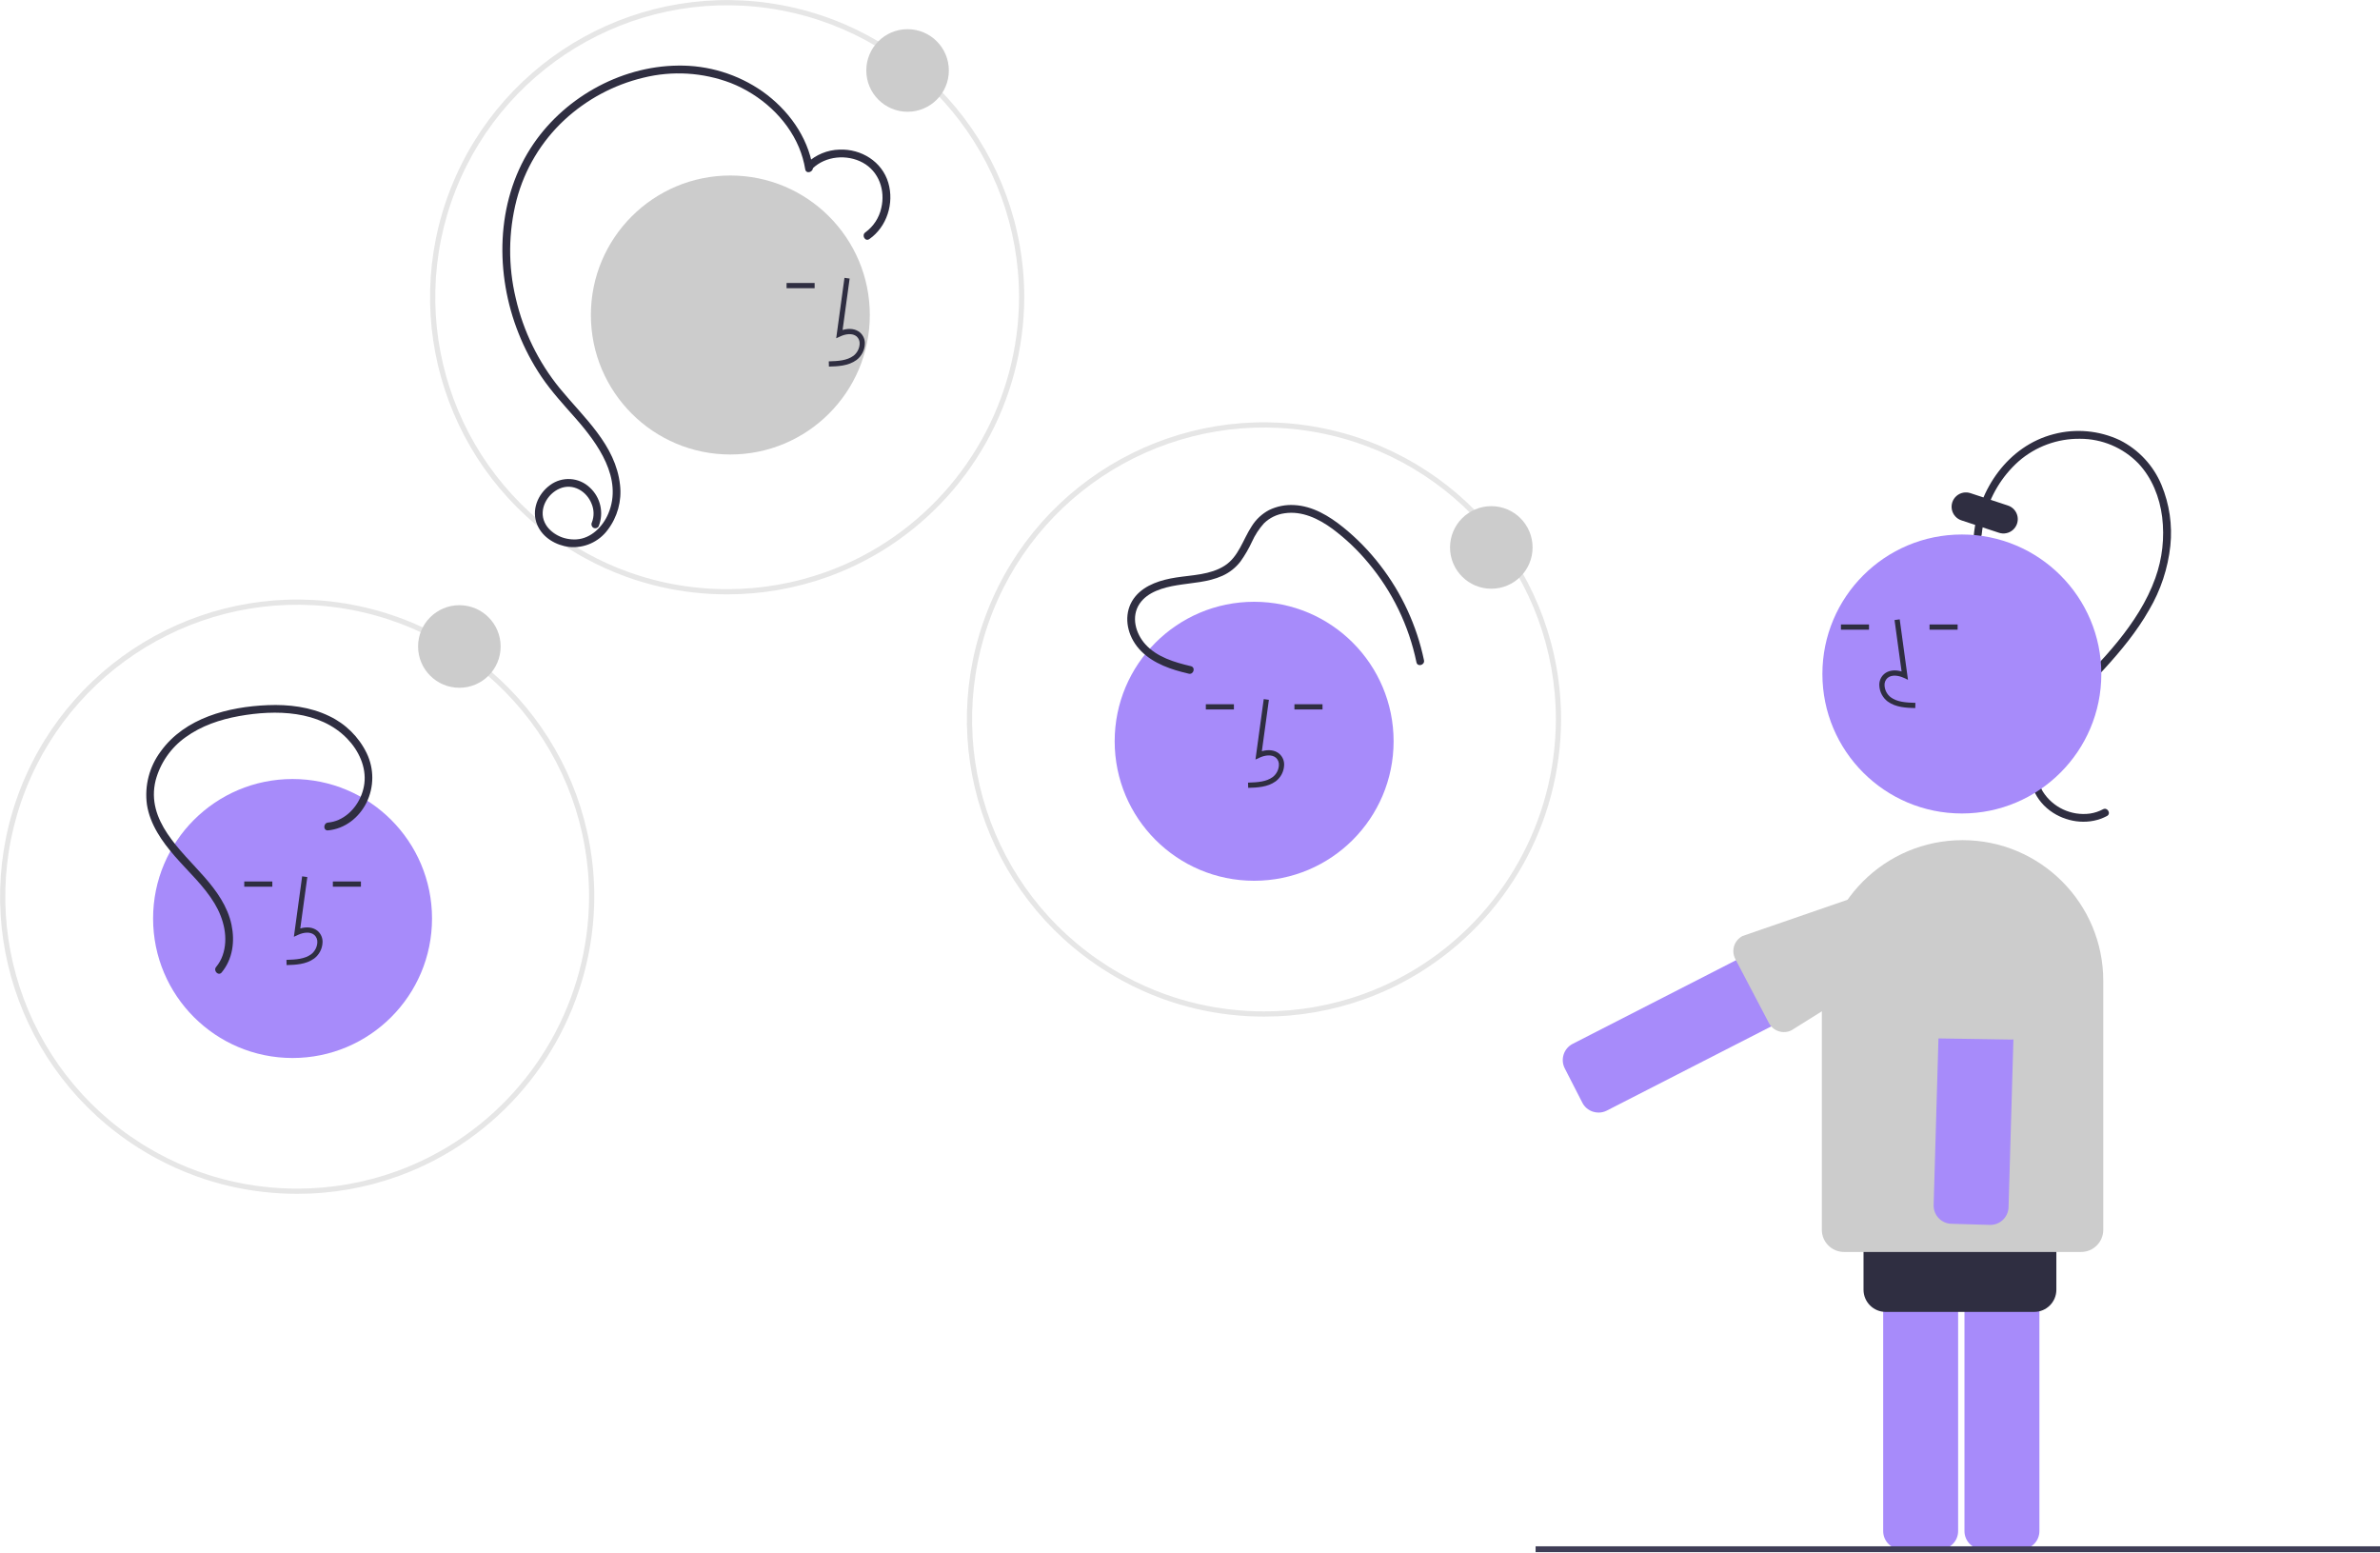
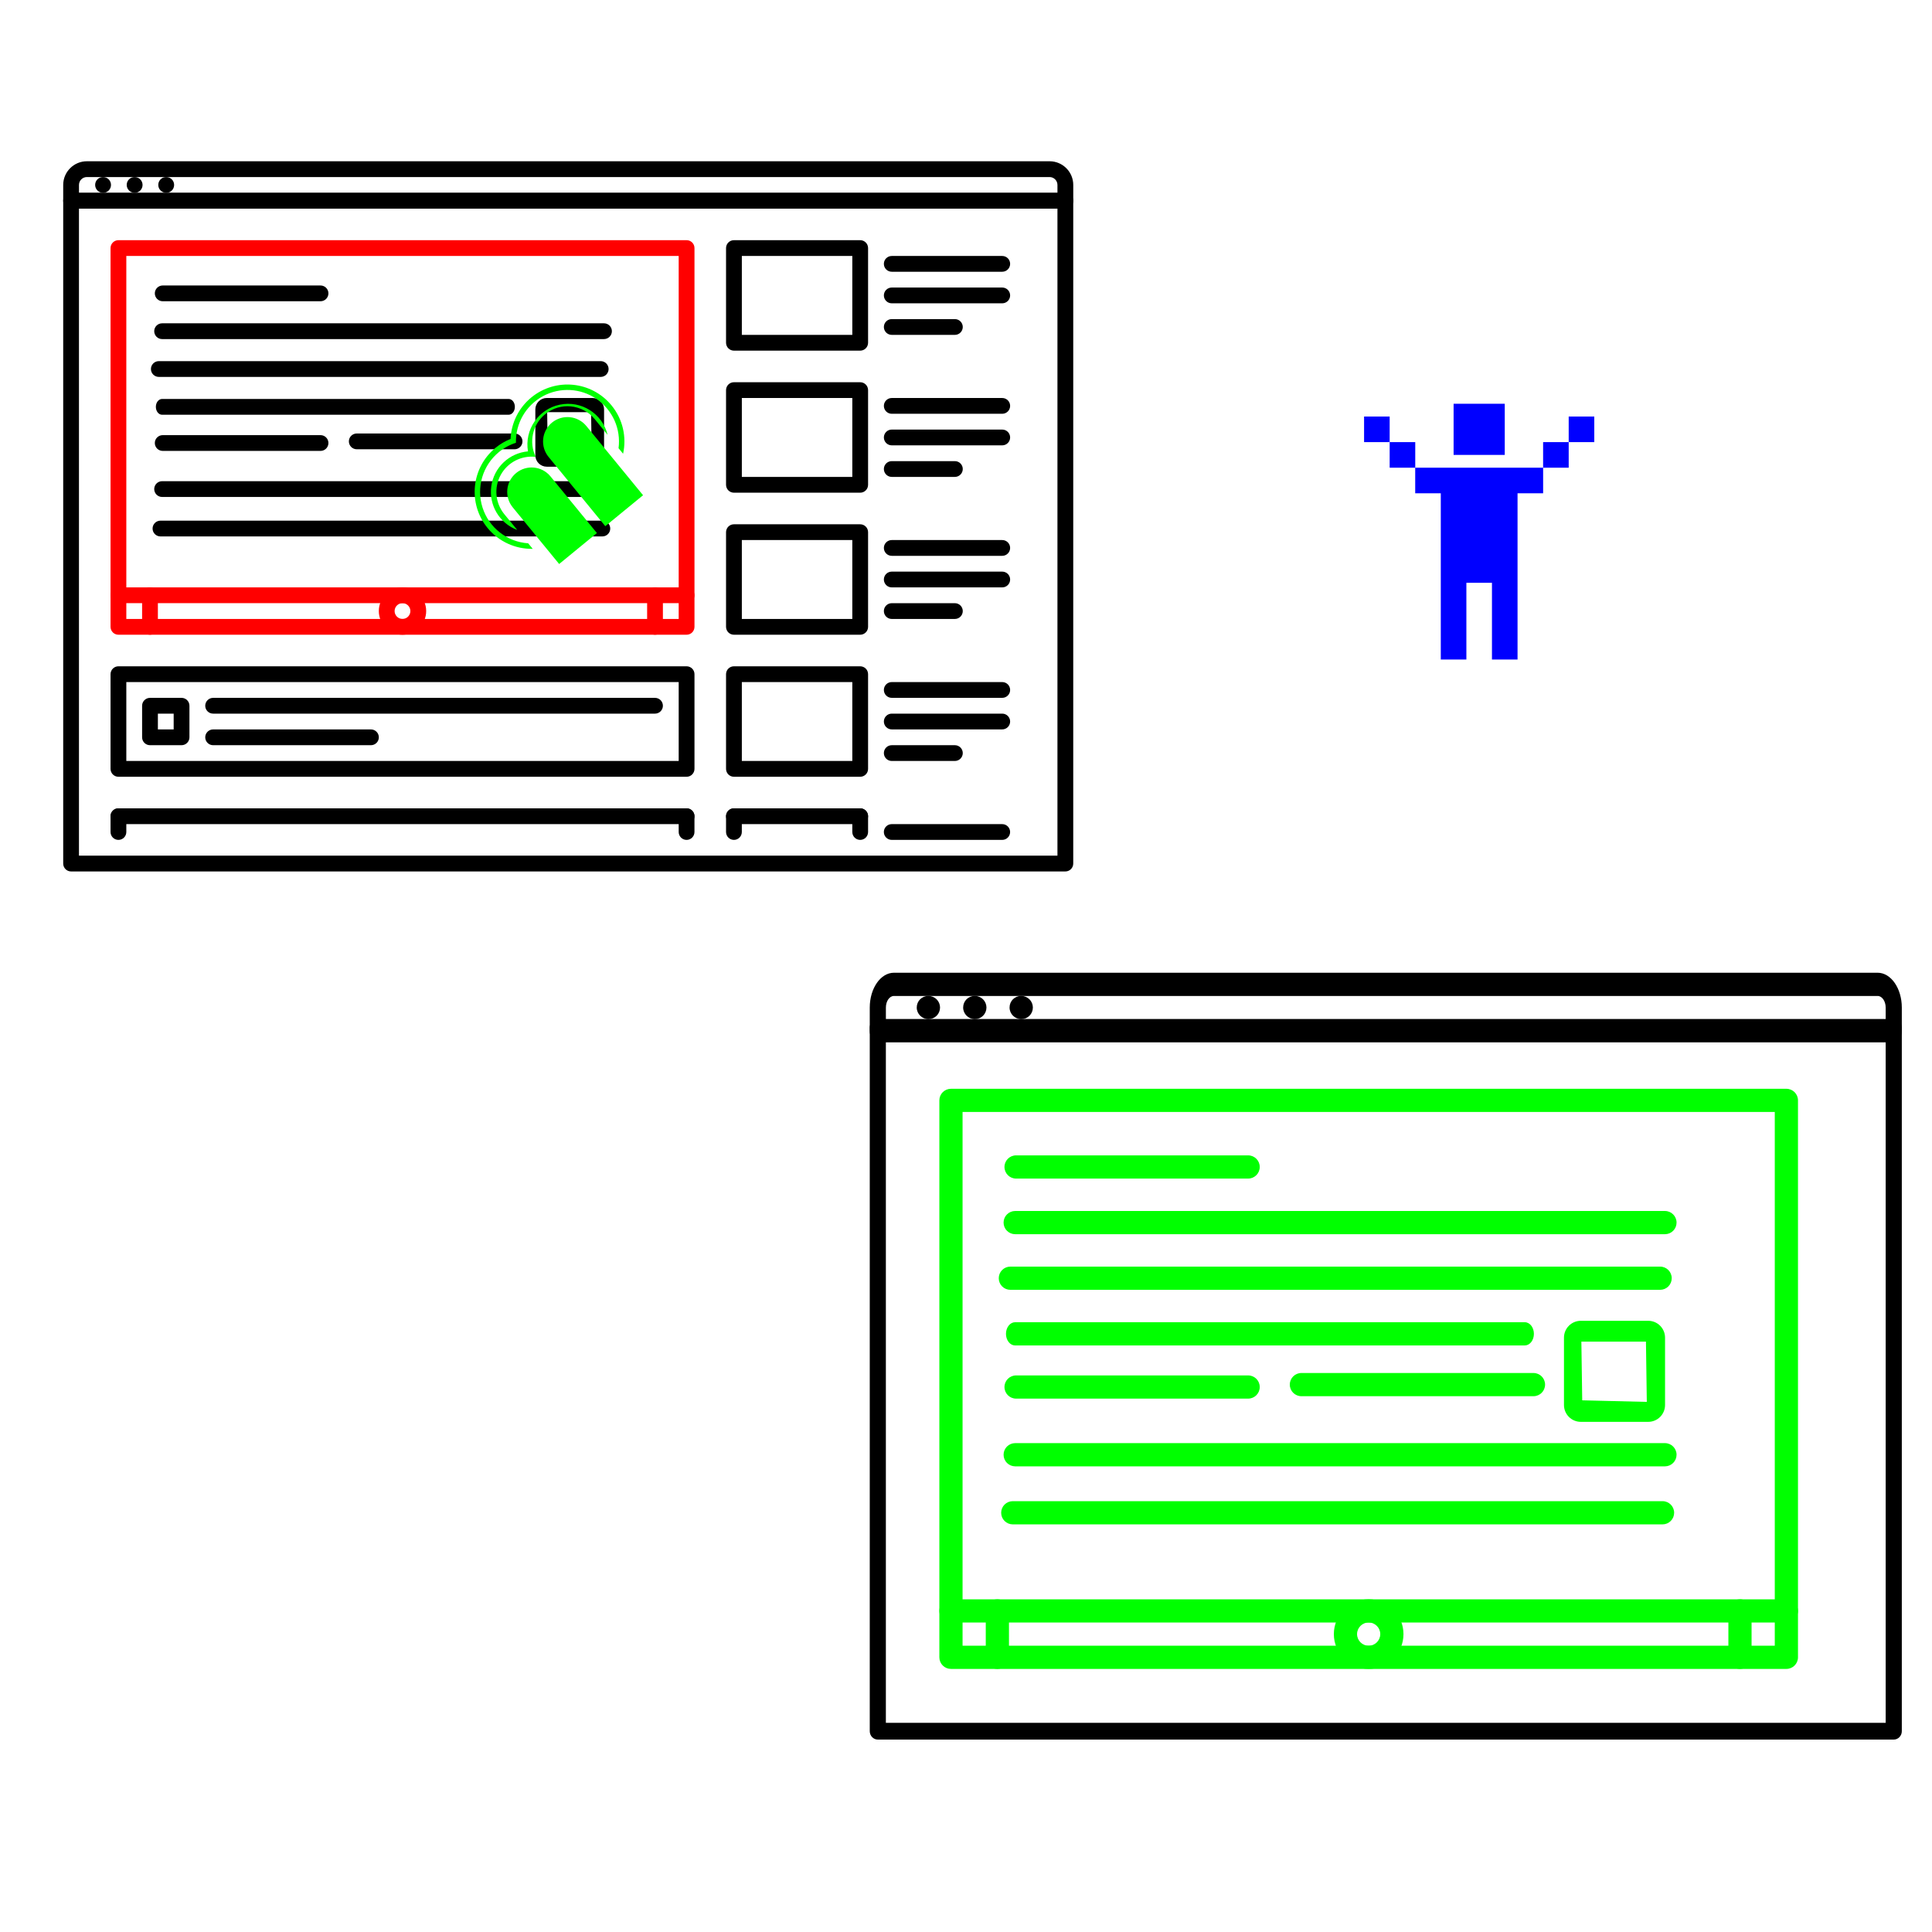
- <svg xmlns="http://www.w3.org/2000/svg" id="acb0935a-a5d3-4db2-8c3a-1d54a68cd318" data-name="Layer 1" width="913.307" height="595.513" viewBox="0 0 913.307 595.513">
-   <path d="M887.763,746.68H873.004a7.008,7.008,0,0,1-7-7V616.667a7.008,7.008,0,0,1,7-7h14.759a7.008,7.008,0,0,1,7,7V739.68A7.008,7.008,0,0,1,887.763,746.68Z" transform="translate(-143.3464 -152.2437)" fill="#A78BFA" />
-   <path d="M918.956,746.68H904.196a7.008,7.008,0,0,1-7-7V616.667a7.008,7.008,0,0,1,7-7h14.76a7.008,7.008,0,0,1,7,7V739.68A7.008,7.008,0,0,1,918.956,746.68Z" transform="translate(-143.3464 -152.2437)" fill="#A78BFA" />
-   <path d="M923.96,655.585h-57a8.51,8.51,0,0,1-8.5-8.5v-16a8.51,8.51,0,0,1,8.5-8.5h57a8.51,8.51,0,0,1,8.5,8.5v16A8.51,8.51,0,0,1,923.96,655.585Z" transform="translate(-143.3464 -152.2437)" fill="#2f2e41" />
-   <path d="M900.806,357.308c1.742-17.359,13.15-33.959,30.567-38.477a37.3,37.3,0,0,1,25.475,2.311,33.729,33.729,0,0,1,15.956,17.171,47.98,47.98,0,0,1,3.402,23.311,61.339,61.339,0,0,1-8.117,24.556c-4.724,8.329-10.867,15.774-17.315,22.815-6.57,7.173-14.002,13.773-19.53,21.827-4.903,7.142-8.845,16.843-4.014,25.063a18.511,18.511,0,0,0,18.183,8.494,15.414,15.414,0,0,0,4.947-1.642c1.703-.909,3.22,1.68,1.514,2.59-6.47,3.454-14.515,2.672-20.627-1.213-7.045-4.477-10.19-12.379-8.87-20.548,1.506-9.313,8-17.31,14.235-24.013,6.513-7.003,13.335-13.689,19.368-21.128,5.959-7.348,11.28-15.459,14.47-24.418a51.06,51.06,0,0,0,2.61-23.387c-.95-7.537-3.881-15.006-9.139-20.582a31.115,31.115,0,0,0-22.385-9.446,35.198,35.198,0,0,0-23.59,8.673,42.746,42.746,0,0,0-13.028,21.719,44.018,44.018,0,0,0-1.11,6.324c-.191,1.903-3.193,1.923-3,0Z" transform="translate(-143.3464 -152.2437)" fill="#2f2e41" />
-   <path d="M910.352,356.62,896.108,351.917a5.5,5.5,0,1,1,3.449-10.444l14.244,4.703a5.5,5.5,0,1,1-3.449,10.444Z" transform="translate(-143.3464 -152.2437)" fill="#2f2e41" />
-   <rect x="589.275" y="593.272" width="324.033" height="2.241" fill="#3f3d56" />
-   <path d="M628.322,542.285a114.633,114.633,0,0,1-25.717-2.926,113.133,113.133,0,0,1-12.801-3.774h-0l-.175-.06a113.828,113.828,0,0,1-15.638-7.043c-1.292-.694-2.598-1.439-3.877-2.211-.88-.521-1.748-1.055-2.616-1.6A114.007,114.007,0,1,1,742.4,428.285v-.001a114.571,114.571,0,0,1-54.75,97.405c-1.958,1.194-3.978,2.339-6.172,3.499-2.984,1.58-6.033,3.018-9.072,4.279l-.563.241c-1.051.435-2.103.85-3.164,1.243-.483.188-.991.38-1.499.563a113.947,113.947,0,0,1-38.746,6.77Zm-38.169-8.697.167.057A110.928,110.928,0,0,0,603.056,537.41a112.577,112.577,0,0,0,25.268,2.875c.036,0,.073.002.11,0a111.959,111.959,0,0,0,38.068-6.65c.492-.178.984-.364,1.467-.553.842-.312,1.668-.634,2.492-.968v-.001l.622-.264c3.165-1.292,6.348-2.781,9.46-4.429,2.159-1.142,4.143-2.267,6.067-3.439a112.562,112.562,0,0,0,53.791-95.695v-.001A112.007,112.007,0,1,0,568.564,522.979c.851.534,1.703,1.059,2.575,1.575,1.259.759,2.536,1.487,3.804,2.169A111.849,111.849,0,0,0,590.153,533.588Z" transform="translate(-143.3464 -152.2437)" fill="#e6e6e6" />
-   <path d="M422.322,380.285a114.633,114.633,0,0,1-25.717-2.926,113.133,113.133,0,0,1-12.801-3.774h-0l-.175-.06a113.828,113.828,0,0,1-15.638-7.043c-1.292-.694-2.598-1.439-3.877-2.211-.88-.521-1.748-1.055-2.616-1.6A114.007,114.007,0,1,1,536.4,266.285v-.001a114.571,114.571,0,0,1-54.75,97.405c-1.958,1.194-3.978,2.339-6.172,3.499-2.984,1.58-6.033,3.018-9.072,4.279l-.563.241c-1.051.435-2.103.85-3.164,1.243-.483.188-.991.38-1.499.563a113.947,113.947,0,0,1-38.746,6.77C422.397,380.284,422.361,380.285,422.322,380.285Zm-38.169-8.697.167.057A110.928,110.928,0,0,0,397.056,375.41a112.577,112.577,0,0,0,25.268,2.875c.037,0,.073.001.11,0a111.959,111.959,0,0,0,38.068-6.65c.492-.178.984-.364,1.467-.553.842-.312,1.668-.634,2.492-.968v-.001l.622-.264c3.165-1.292,6.348-2.781,9.46-4.429,2.159-1.142,4.143-2.267,6.067-3.439a112.562,112.562,0,0,0,53.791-95.695v-.001A112.007,112.007,0,1,0,362.564,360.979c.851.534,1.703,1.059,2.575,1.575,1.259.759,2.536,1.487,3.804,2.169A111.849,111.849,0,0,0,384.153,371.588Z" transform="translate(-143.3464 -152.2437)" fill="#e6e6e6" />
-   <path d="M257.322,610.285a114.633,114.633,0,0,1-25.717-2.926,113.133,113.133,0,0,1-12.801-3.774h-0l-.175-.06a113.828,113.828,0,0,1-15.638-7.043c-1.292-.694-2.598-1.439-3.877-2.211-.88-.521-1.748-1.055-2.616-1.6A114.007,114.007,0,1,1,371.4,496.285v-.001a114.571,114.571,0,0,1-54.75,97.405c-1.958,1.194-3.978,2.339-6.172,3.499-2.984,1.58-6.033,3.018-9.072,4.279l-.563.241c-1.051.435-2.103.85-3.164,1.243-.483.188-.991.38-1.499.563a113.947,113.947,0,0,1-38.746,6.77C257.397,610.286,257.36,610.285,257.322,610.285Zm-38.169-8.697.167.057A110.928,110.928,0,0,0,232.056,605.41a112.577,112.577,0,0,0,25.268,2.875c.036.002.071.001.11,0a111.959,111.959,0,0,0,38.068-6.65c.492-.178.984-.364,1.467-.553.842-.312,1.668-.634,2.492-.968v-.001l.622-.264c3.165-1.292,6.348-2.781,9.46-4.429,2.159-1.142,4.143-2.267,6.067-3.439a112.562,112.562,0,0,0,53.791-95.695v-.001A112.007,112.007,0,1,0,197.564,590.979c.851.534,1.703,1.059,2.575,1.575,1.259.759,2.536,1.487,3.804,2.169A111.849,111.849,0,0,0,219.153,601.588Z" transform="translate(-143.3464 -152.2437)" fill="#e6e6e6" />
-   <circle cx="176.275" cy="248.038" r="15.839" fill="#ccc" />
-   <circle cx="348.275" cy="27.038" r="15.839" fill="#ccc" />
-   <circle cx="572.275" cy="210.038" r="15.839" fill="#ccc" />
-   <circle cx="752.85" cy="258.591" r="53.519" fill="#A78BFA" />
-   <path d="M756.779,579.106a7.027,7.027,0,0,1-2.157-.342,6.953,6.953,0,0,1-4.081-3.473l-6.725-13.139a6.999,6.999,0,0,1,3.043-9.42l109.503-56.048a7.001,7.001,0,0,1,9.421,3.043l6.725,13.139a7,7,0,0,1-3.042,9.42L759.963,578.335A6.94,6.94,0,0,1,756.779,579.106Z" transform="translate(-143.3464 -152.2437)" fill="#A78BFA" />
-   <path d="M941.96,632.585h-91a8.51,8.51,0,0,1-8.5-8.5v-95.5a54,54,0,0,1,108,0v95.5A8.51,8.51,0,0,1,941.96,632.585Z" transform="translate(-143.3464 -152.2437)" fill="#ccc" />
-   <path d="M907.123,622.206c-.069,0-.139-.001-.208-.003l-14.754-.427a7.001,7.001,0,0,1-6.794-7.2l3.561-122.963a6.96,6.96,0,0,1,2.193-4.888c.136-.129.277-.251.42-.366a6.986,6.986,0,0,1,4.588-1.54l14.752.427a7.011,7.011,0,0,1,6.795,7.201L914.115,615.41a7.008,7.008,0,0,1-6.992,6.796Z" transform="translate(-143.3464 -152.2437)" fill="#A78BFA" />
-   <path d="M892.854,482.131a6.448,6.448,0,0,1,4.261-1.43l14.753.427a6.508,6.508,0,0,1,6.31,6.686l3.439,56.963a6.506,6.506,0,0,1-6.686,6.308l-0.0 0-27.753-.428a6.499,6.499,0,0,1-6.309-6.685l6.093-55.887c.05-1.735,4.242-4.422,5.504-5.615C892.59,482.351,892.721,482.238,892.854,482.131Z" transform="translate(-143.3464 -152.2437)" fill="#ccc" />
-   <path d="M872.104,492.297a6.448,6.448,0,0,1,3.294,3.057l6.682,13.159a6.509,6.509,0,0,1-2.853,8.739l-48.378,30.269a6.506,6.506,0,0,1-8.738-2.853l-0-0-12.901-24.577a6.499,6.499,0,0,1,2.853-8.738l54.596-18.853a6.461,6.461,0,0,1,4.96-.383C871.784,492.171,871.946,492.232,872.104,492.297Z" transform="translate(-143.3464 -152.2437)" fill="#ccc" />
-   <path d="M878.316,423.912c-3.306-.093-7.421-.208-10.59-2.523a8.13,8.13,0,0,1-3.2-6.071,5.47,5.47,0,0,1,1.86-4.494c1.656-1.399,4.073-1.727,6.679-.961l-2.7-19.727,1.981-.271,3.174,23.19-1.655-.759c-1.918-.881-4.552-1.328-6.188.055a3.514,3.514,0,0,0-1.152,2.896,6.144,6.144,0,0,0,2.381,4.527c2.466,1.802,5.746,2.035,9.466,2.139Z" transform="translate(-143.3464 -152.2437)" fill="#2f2e41" />
-   <rect x="706.448" y="239.594" width="10.772" height="2" fill="#2f2e41" />
-   <rect x="740.448" y="239.594" width="10.772" height="2" fill="#2f2e41" />
-   <circle cx="481.266" cy="284.404" r="53.519" fill="#A78BFA" />
-   <path d="M600.332,407.832c-6.247-1.473-12.991-3.456-17.446-8.374-3.793-4.187-5.572-10.648-2.211-15.612,3.069-4.532,9.123-6.195,14.218-7.045,5.922-.988,12.008-1.132,17.566-3.653a18.174,18.174,0,0,0,6.932-5.5,47.273,47.273,0,0,0,4.386-7.548,27.527,27.527,0,0,1,4.602-7.069,13.932,13.932,0,0,1,7.894-3.854c6.705-1.019,13.07,2.079,18.345,5.927a79.663,79.663,0,0,1,13.805,13.1,86.633,86.633,0,0,1,18.476,38.152c.39,1.89,3.282,1.09,2.893-.798a89.462,89.462,0,0,0-16.869-36.524,86.528,86.528,0,0,0-14.107-14.457c-5.436-4.379-11.713-8.196-18.863-8.557a19.438,19.438,0,0,0-9.589,1.904,17.446,17.446,0,0,0-6.682,6.223c-3.369,5.109-4.994,11.712-10.429,15.168-5.505,3.501-12.398,3.535-18.643,4.509-5.555.866-11.739,2.696-15.499,7.157-4.159,4.934-4.003,11.658-.896,17.1,3.452,6.047,9.866,9.346,16.306,11.314,1.654.505,3.33.931,5.013,1.328,1.878.443,2.679-2.449.798-2.893Z" transform="translate(-143.3464 -152.2437)" fill="#2f2e41" />
-   <path d="M622.327,454.517l-.056-2c3.721-.104,7.001-.337,9.466-2.138a6.148,6.148,0,0,0,2.381-4.528,3.514,3.514,0,0,0-1.153-2.895c-1.636-1.382-4.269-.935-6.188-.055l-1.655.759,3.173-23.19,1.981.271-2.699,19.727c2.607-.767,5.023-.437,6.678.961a5.471,5.471,0,0,1,1.86,4.492,8.133,8.133,0,0,1-3.2,6.073C629.75,454.309,625.634,454.425,622.327,454.517Z" transform="translate(-143.3464 -152.2437)" fill="#2f2e41" />
-   <rect x="496.731" y="270.199" width="10.771" height="2" fill="#2f2e41" />
-   <rect x="462.731" y="270.199" width="10.771" height="2" fill="#2f2e41" />
-   <circle cx="112.266" cy="352.404" r="53.519" fill="#A78BFA" />
-   <path d="M253.327,522.517l-.056-2c3.721-.104,7.001-.337,9.466-2.138a6.148,6.148,0,0,0,2.381-4.528,3.514,3.514,0,0,0-1.153-2.895c-1.636-1.382-4.269-.935-6.188-.055l-1.655.759,3.173-23.19,1.981.271-2.699,19.727c2.607-.767,5.023-.437,6.678.961a5.471,5.471,0,0,1,1.86,4.492,8.133,8.133,0,0,1-3.2,6.073C260.75,522.309,256.634,522.425,253.327,522.517Z" transform="translate(-143.3464 -152.2437)" fill="#2f2e41" />
-   <rect x="127.731" y="338.199" width="10.771" height="2" fill="#2f2e41" />
-   <rect x="93.731" y="338.199" width="10.771" height="2" fill="#2f2e41" />
-   <circle cx="280.265" cy="120.857" r="53.519" fill="#ccc" />
-   <path d="M461.437,292.892l-.056-2c3.721-.104,7.001-.337,9.466-2.138a6.148,6.148,0,0,0,2.381-4.528,3.514,3.514,0,0,0-1.153-2.895c-1.636-1.383-4.269-.936-6.188-.055l-1.655.759,3.173-23.19,1.981.271-2.699,19.727c2.608-.767,5.023-.438,6.678.961a5.471,5.471,0,0,1,1.86,4.492,8.133,8.133,0,0,1-3.2,6.073C468.86,292.684,464.744,292.8,461.437,292.892Z" transform="translate(-143.3464 -152.2437)" fill="#2f2e41" />
-   <rect x="301.841" y="108.575" width="10.771" height="2" fill="#2f2e41" />
-   <path d="M455.247,216.427c-1.999-11.916-9.547-22.159-19.259-29.074a55.109,55.109,0,0,0-32.519-9.942c-22.493.247-44.487,12.846-56.546,31.75-13.36,20.943-13.624,48.293-4.592,70.937a87.822,87.822,0,0,0,8.732,16.611c3.877,5.745,8.574,10.813,13.142,16.001,8.513,9.669,18.274,23.117,12.569,36.609-2.107,4.983-6.552,9.514-12.209,9.871-4.775.301-10.07-1.983-12.187-6.472-2.372-5.029.912-10.98,5.764-13.039,5.089-2.159,10.379,1.026,12.258,5.924a9.517,9.517,0,0,1,.089,7.061,1.553,1.553,0,0,0,.538,2.052,1.509,1.509,0,0,0,2.052-.538,13.418,13.418,0,0,0-3.362-14.848,11.877,11.877,0,0,0-15.313-.947c-4.756,3.474-7.271,9.692-4.861,15.303,2.087,4.858,7.136,7.792,12.235,8.411a16.372,16.372,0,0,0,14.748-6.53,23.93,23.93,0,0,0,4.754-17.271c-1.669-15.354-13.936-25.851-23.144-37.087A84.878,84.878,0,0,1,341.266,266.682a78.317,78.317,0,0,1,.323-37.781,64.185,64.185,0,0,1,18.336-30.626A67.884,67.884,0,0,1,390.17,182.07,56.241,56.241,0,0,1,423.86,184.12c11.273,4.472,21.278,13.321,26.045,24.589a37.979,37.979,0,0,1,2.448,8.516c.319,1.9,3.21,1.094,2.893-.798Z" transform="translate(-143.3464 -152.2437)" fill="#2f2e41" />
-   <path d="M455.181,216.879c5.009-4.826,13.174-5.521,19.209-2.253,6.242,3.381,8.747,10.663,7.146,17.401a15.729,15.729,0,0,1-6.111,9.362c-1.573,1.095-.076,3.697,1.514,2.59,6.753-4.701,9.596-13.759,7.291-21.596-2.406-8.182-10.398-13.067-18.744-12.741a18.875,18.875,0,0,0-12.426,5.115c-1.393,1.342.73,3.462,2.121,2.121Z" transform="translate(-143.3464 -152.2437)" fill="#2f2e41" />
-   <path d="M269.241,470.835c6.455-.6,11.86-4.875,14.726-10.595a21.69,21.69,0,0,0,.08-19.058,30.509,30.509,0,0,0-14.389-14.207c-7.295-3.534-15.534-4.512-23.558-4.188-15.121.611-31.781,4.856-41.077,17.75A27.836,27.836,0,0,0,199.731,460.951c1.176,7.593,5.798,14.169,10.732,19.837,5.171,5.941,11.139,11.291,15.226,18.096,3.537,5.889,5.439,13.304,3.073,19.986a14.383,14.383,0,0,1-2.474,4.352c-1.223,1.476.888,3.61,2.121,2.121,4.256-5.136,5.116-11.915,3.776-18.305-1.475-7.035-5.732-12.983-10.386-18.296-9.056-10.339-22.543-21.628-18.737-37.073A29.763,29.763,0,0,1,214.563,435.095c6.053-4.389,13.24-6.803,20.543-8.115,13.975-2.509,30.899-2.247,41.458,8.642,4.388,4.526,7.407,10.849,6.598,17.267-.729,5.787-4.424,11.463-9.826,13.877a13.066,13.066,0,0,1-4.095,1.069c-1.906.177-1.925,3.179,0,3Z" transform="translate(-143.3464 -152.2437)" fill="#2f2e41" />
+ <svg xmlns="http://www.w3.org/2000/svg" width="1024" height="1024" class="icon" version="1.1">
+   <g class="layer">
+     <path d="m54.65,102.2c-2.31,0 -4.22,-1.87 -4.22,-4.18c0,-2.31 1.83,-4.18 4.14,-4.18l0.08,0a4.18,4.18 0 0 1 4.18,4.18a4.18,4.18 0 0 1 -4.18,4.18zm16.73,0c-2.31,0 -4.22,-1.87 -4.22,-4.18c0,-2.31 1.83,-4.18 4.14,-4.18l0.08,0a4.18,4.18 0 0 1 4.18,4.18a4.18,4.18 0 0 1 -4.18,4.18zm16.73,0c-2.31,0 -4.22,-1.87 -4.22,-4.18c0,-2.31 1.83,-4.18 4.14,-4.18l0.08,0a4.18,4.18 0 0 1 4.18,4.18a4.18,4.18 0 0 1 -4.18,4.18z" id="svg_1" />
+     <path d="m564.66,110.57l-526.98,0a4.18,4.18 0 0 1 -4.18,-4.18l0,-8.37c0,-6.92 5.63,-12.55 12.55,-12.55l510.25,0c6.92,0 12.55,5.63 12.55,12.55l0,8.37a4.18,4.18 0 0 1 -4.18,4.18l-0.01,0zm-522.81,-8.37l518.62,0l0,-4.18a4.19,4.19 0 0 0 -4.18,-4.18l-510.25,0a4.18,4.18 0 0 0 -4.18,4.18l0,4.18l-0.01,0z" id="svg_2" />
+     <path d="m564.66,461.89l-526.98,0a4.18,4.18 0 0 1 -4.18,-4.18l0,-351.32a4.18,4.18 0 0 1 4.18,-4.18l526.98,0a4.18,4.18 0 0 1 4.18,4.18l0,351.32a4.18,4.18 0 0 1 -4.18,4.18zm-522.81,-8.37l518.62,0l0,-342.95l-518.62,0l0,342.95z" id="svg_3" />
+     <path d="m363.9,336.42l-301.13,0a4.18,4.18 0 0 1 -4.18,-4.18l0,-200.76a4.18,4.18 0 0 1 4.18,-4.18l301.14,0a4.18,4.18 0 0 1 4.18,4.18l0,200.76a4.18,4.18 0 0 1 -4.18,4.18l-0.01,0zm-296.95,-8.36l292.77,0l0,-192.39l-292.77,0l0,192.39z" fill="#ff0000" id="svg_4" transform="matrix(1 0 0 1 0 0)" />
+     <path d="m363.9,319.69l-301.13,0a4.18,4.18 0 0 1 -4.18,-4.18a4.18,4.18 0 0 1 4.18,-4.18l301.14,0a4.18,4.18 0 0 1 4.18,4.18a4.18,4.18 0 0 1 -4.18,4.18l-0.01,0z" fill="#ff0000" id="svg_5" />
+     <path d="m79.5,336.42a4.18,4.18 0 0 1 -4.18,-4.18l0,-16.72a4.18,4.18 0 0 1 4.18,-4.18a4.18,4.18 0 0 1 4.18,4.18l0,16.72a4.18,4.18 0 0 1 -4.18,4.18zm267.67,0a4.18,4.18 0 0 1 -4.18,-4.18l0,-16.72a4.18,4.18 0 0 1 4.18,-4.18c2.31,0 4.18,1.87 4.18,4.18l0,16.72a4.18,4.18 0 0 1 -4.18,4.18zm-133.84,0c-6.92,0 -12.55,-5.63 -12.55,-12.55s5.63,-12.55 12.55,-12.55s12.55,5.63 12.55,12.55s-5.63,12.55 -12.55,12.55zm0,-16.73c-2.31,0 -4.18,1.88 -4.18,4.18s1.88,4.18 4.18,4.18s4.18,-1.88 4.18,-4.18s-1.88,-4.18 -4.18,-4.18z" fill="#ff0000" id="svg_6" transform="matrix(1 0 0 1 0 0)" />
+     <path d="m455.92,185.85l-66.92,0a4.18,4.18 0 0 1 -4.18,-4.18l0,-50.19a4.18,4.18 0 0 1 4.18,-4.18l66.92,0a4.18,4.18 0 0 1 4.18,4.18l0,50.19a4.18,4.18 0 0 1 -4.18,4.18zm-62.73,-8.36l58.55,0l0,-41.83l-58.55,0l0,41.83zm138.02,-33.46l-58.56,0c-2.31,0 -4.18,-1.87 -4.18,-4.18s1.87,-4.18 4.18,-4.18l58.56,0c2.31,0 4.18,1.87 4.18,4.18s-1.87,4.18 -4.18,4.18zm0,16.73l-58.56,0c-2.31,0 -4.18,-1.87 -4.18,-4.18s1.87,-4.18 4.18,-4.18l58.56,0c2.31,0 4.18,1.87 4.18,4.18s-1.87,4.18 -4.18,4.18zm-25.1,16.73l-33.46,0c-2.31,0 -4.18,-1.87 -4.18,-4.18s1.87,-4.18 4.18,-4.18l33.46,0c2.31,0 4.18,1.87 4.18,4.18s-1.87,4.18 -4.18,4.18z" id="svg_7" />
+     <path d="m455.92,261.14l-66.92,0a4.18,4.18 0 0 1 -4.18,-4.18l0,-50.19a4.18,4.18 0 0 1 4.18,-4.18l66.92,0a4.18,4.18 0 0 1 4.18,4.18l0,50.19a4.18,4.18 0 0 1 -4.18,4.18zm-62.73,-8.37l58.55,0l0,-41.82l-58.55,0l0,41.82zm138.02,-33.46l-58.56,0a4.18,4.18 0 0 1 -4.18,-4.18a4.18,4.18 0 0 1 4.18,-4.18l58.56,0a4.18,4.18 0 0 1 4.18,4.18a4.18,4.18 0 0 1 -4.18,4.18zm0,16.73l-58.56,0a4.18,4.18 0 0 1 -4.18,-4.18a4.18,4.18 0 0 1 4.18,-4.18l58.56,0a4.18,4.18 0 0 1 4.18,4.18a4.18,4.18 0 0 1 -4.18,4.18zm-25.1,16.73l-33.46,0a4.18,4.18 0 0 1 -4.18,-4.18a4.18,4.18 0 0 1 4.18,-4.18l33.46,0c2.31,0 4.18,1.87 4.18,4.18a4.18,4.18 0 0 1 -4.18,4.18z" id="svg_8" />
+     <path d="m455.92,336.42l-66.92,0a4.18,4.18 0 0 1 -4.18,-4.18l0,-50.18a4.18,4.18 0 0 1 4.18,-4.18l66.92,0a4.18,4.18 0 0 1 4.18,4.18l0,50.18a4.18,4.18 0 0 1 -4.18,4.18zm-62.73,-8.36l58.55,0l0,-41.83l-58.55,0l0,41.83zm138.02,-33.46l-58.56,0c-2.31,0 -4.18,-1.87 -4.18,-4.18s1.87,-4.18 4.18,-4.18l58.56,0c2.31,0 4.18,1.87 4.18,4.18s-1.87,4.18 -4.18,4.18zm0,16.73l-58.56,0c-2.31,0 -4.18,-1.87 -4.18,-4.18s1.87,-4.18 4.18,-4.18l58.56,0c2.31,0 4.18,1.87 4.18,4.18s-1.87,4.18 -4.18,4.18zm-25.1,16.73l-33.46,0c-2.31,0 -4.18,-1.87 -4.18,-4.18s1.87,-4.18 4.18,-4.18l33.46,0c2.31,0 4.18,1.87 4.18,4.18s-1.87,4.18 -4.18,4.18z" id="svg_9" />
+     <path d="m455.92,411.7l-66.92,0a4.18,4.18 0 0 1 -4.18,-4.18l0,-50.19a4.18,4.18 0 0 1 4.18,-4.18l66.92,0a4.18,4.18 0 0 1 4.18,4.18l0,50.19a4.18,4.18 0 0 1 -4.18,4.18zm-62.73,-8.37l58.55,0l0,-41.82l-58.55,0l0,41.82zm138.02,-33.46l-58.56,0a4.18,4.18 0 0 1 -4.18,-4.18a4.18,4.18 0 0 1 4.18,-4.18l58.56,0a4.18,4.18 0 0 1 4.18,4.18a4.18,4.18 0 0 1 -4.18,4.18zm0,16.73l-58.56,0a4.18,4.18 0 0 1 -4.18,-4.18a4.18,4.18 0 0 1 4.18,-4.18l58.56,0a4.18,4.18 0 0 1 4.18,4.18a4.18,4.18 0 0 1 -4.18,4.18zm-25.1,16.73l-33.46,0a4.18,4.18 0 0 1 -4.18,-4.18a4.18,4.18 0 0 1 4.18,-4.18l33.46,0c2.31,0 4.18,1.87 4.18,4.18a4.18,4.18 0 0 1 -4.18,4.18z" id="svg_10" />
+     <path d="m531.2,445.16l-58.56,0a4.18,4.18 0 0 1 -4.18,-4.18a4.18,4.18 0 0 1 4.18,-4.18l58.56,0a4.18,4.18 0 0 1 4.18,4.18a4.18,4.18 0 0 1 -4.18,4.18z" id="svg_11" />
+     <path d="m363.9,411.7l-301.13,0a4.18,4.18 0 0 1 -4.18,-4.18l0,-50.19a4.18,4.18 0 0 1 4.18,-4.18l301.14,0a4.18,4.18 0 0 1 4.18,4.18l0,50.19a4.18,4.18 0 0 1 -4.18,4.18l-0.01,0zm-296.95,-8.37l292.77,0l0,-41.82l-292.77,0l0,41.82z" id="svg_12" />
+     <path d="m347.17,378.24l-234.21,0a4.18,4.18 0 0 1 -4.18,-4.18a4.18,4.18 0 0 1 4.18,-4.18l234.21,0c2.31,0 4.18,1.87 4.18,4.18a4.18,4.18 0 0 1 -4.18,4.18z" id="svg_13" />
+     <path d="m196.61,394.97l-83.65,0c-2.31,0 -4.18,-1.87 -4.18,-4.18s1.87,-4.18 4.18,-4.18l83.65,0c2.31,0 4.18,1.87 4.18,4.18s-1.87,4.18 -4.18,4.18z" id="svg_14" />
+     <path d="m96.23,394.97l-16.73,0a4.18,4.18 0 0 1 -4.18,-4.18l0,-16.73a4.18,4.18 0 0 1 4.18,-4.18l16.73,0a4.18,4.18 0 0 1 4.18,4.18l0,16.73a4.18,4.18 0 0 1 -4.18,4.18zm-12.55,-8.37l8.37,0l0,-8.36l-8.37,0l0,8.36z" id="svg_15" />
+     <path d="m62.77,445.16a4.18,4.18 0 0 1 -4.18,-4.18l0,-8.36a4.18,4.18 0 0 1 4.18,-4.18a4.18,4.18 0 0 1 4.18,4.18l0,8.36a4.18,4.18 0 0 1 -4.18,4.18z" id="svg_16" />
+     <path d="m363.9,436.79l-301.13,0a4.18,4.18 0 0 1 -4.18,-4.18a4.18,4.18 0 0 1 4.18,-4.18l301.14,0a4.18,4.18 0 0 1 4.18,4.18a4.18,4.18 0 0 1 -4.18,4.18l-0.01,0z" id="svg_17" />
+     <path d="m363.9,445.16c-2.31,0 -4.18,-1.87 -4.18,-4.18l0,-8.36a4.18,4.18 0 0 1 4.18,-4.18a4.18,4.18 0 0 1 4.18,4.18l0,8.36a4.18,4.18 0 0 1 -4.18,4.18z" id="svg_18" />
+     <path d="m389,445.16a4.18,4.18 0 0 1 -4.18,-4.18l0,-8.36c0,-2.31 1.87,-4.18 4.18,-4.18s4.18,1.87 4.18,4.18l0,8.36a4.18,4.18 0 0 1 -4.18,4.18z" id="svg_19" />
+     <path d="m455.92,436.79l-66.92,0a4.18,4.18 0 0 1 -4.18,-4.18a4.18,4.18 0 0 1 4.18,-4.18l66.92,0a4.18,4.18 0 0 1 4.18,4.18a4.18,4.18 0 0 1 -4.18,4.18z" id="svg_20" />
+     <path d="m455.92,445.16c-2.31,0 -4.18,-1.87 -4.18,-4.18l0,-8.36c0,-2.31 1.87,-4.18 4.18,-4.18s4.18,1.87 4.18,4.18l0,8.36a4.18,4.18 0 0 1 -4.18,4.18z" id="svg_21" />
+     <path d="m169.89,159.67l-83.65,0c-2.31,0 -4.18,-1.87 -4.18,-4.18s1.87,-4.18 4.18,-4.18l83.65,0c2.31,0 4.18,1.87 4.18,4.18s-1.87,4.18 -4.18,4.18z" id="svg_23" />
+     <path d="m320.13,179.72l-234.21,0a4.18,4.18 0 0 1 -4.18,-4.18a4.18,4.18 0 0 1 4.18,-4.18l234.21,0c2.31,0 4.18,1.87 4.18,4.18a4.18,4.18 0 0 1 -4.18,4.18z" id="svg_26" />
+     <path d="m318.39,199.77l-234.21,0a4.18,4.18 0 0 1 -4.18,-4.18a4.18,4.18 0 0 1 4.18,-4.18l234.21,0c2.31,0 4.18,1.87 4.18,4.18a4.18,4.18 0 0 1 -4.18,4.18z" id="svg_27" />
+     <path d="m314.1,247.36l-24.29,0a6.06,6.06 0 0 1 -6.07,-6.07l0,-24.28a6.06,6.06 0 0 1 6.07,-6.07l24.29,0a6.06,6.06 0 0 1 6.07,6.07l0,24.28a6.06,6.06 0 0 1 -6.07,6.07zm-23.78,-7.76l23.28,0.56l-0.31,-21.72l-23.28,0l0.31,21.16z" id="svg_30" />
+     <path d="m269.61,219.82l-183.72,0a3.28,4.18 0 0 1 -3.28,-4.18a3.28,4.18 0 0 1 3.28,-4.18l183.72,0c1.81,0 3.28,1.87 3.28,4.18a3.28,4.18 0 0 1 -3.28,4.18z" id="svg_31" />
+     <path d="m169.89,238.99l-83.65,0c-2.31,0 -4.18,-1.87 -4.18,-4.18s1.87,-4.18 4.18,-4.18l83.65,0c2.31,0 4.18,1.87 4.18,4.18s-1.87,4.18 -4.18,4.18z" id="svg_32" />
+     <path d="m272.74,238.12l-83.65,0c-2.31,0 -4.18,-1.87 -4.18,-4.18s1.87,-4.18 4.18,-4.18l83.65,0c2.31,0 4.18,1.87 4.18,4.18s-1.87,4.18 -4.18,4.18z" id="svg_33" />
+     <path d="m320.13,263.4l-234.21,0a4.18,4.18 0 0 1 -4.18,-4.18a4.18,4.18 0 0 1 4.18,-4.18l234.21,0c2.31,0 4.18,1.87 4.18,4.18a4.18,4.18 0 0 1 -4.18,4.18z" id="svg_35" />
+     <path d="m319.26,284.32l-234.21,0a4.18,4.18 0 0 1 -4.18,-4.18a4.18,4.18 0 0 1 4.18,-4.18l234.21,0c2.31,0 4.18,1.87 4.18,4.18a4.18,4.18 0 0 1 -4.18,4.18z" id="svg_36" />
+     <g id="svg_74">
+       <path d="m492.1,540.16c-3.39,0 -6.21,-2.75 -6.21,-6.15c0,-3.4 2.68,-6.14 6.08,-6.14l0.12,0a6.14,6.14 0 0 1 6.15,6.14a6.14,6.14 0 0 1 -6.15,6.15l0.01,0zm24.6,0c-3.39,0 -6.21,-2.75 -6.21,-6.15c0,-3.4 2.68,-6.14 6.08,-6.14l0.12,0a6.14,6.14 0 0 1 6.15,6.14a6.14,6.14 0 0 1 -6.15,6.15l0.01,0zm24.6,0c-3.39,0 -6.21,-2.75 -6.21,-6.15c0,-3.4 2.68,-6.14 6.08,-6.14l0.12,0a6.14,6.14 0 0 1 6.15,6.14a6.14,6.14 0 0 1 -6.15,6.15l0.01,0z" id="svg_71" />
+       <path d="m1003.73,552.47l-538.47,0a4.27,6.14 0 0 1 -4.27,-6.15l0,-12.3c0,-10.17 5.75,-18.45 12.82,-18.45l521.37,0c7.07,0 12.82,8.27 12.82,18.45l0,12.3a4.27,6.14 0 0 1 -4.27,6.15zm-534.2,-12.3l529.92,0l0,-6.15a4.28,6.16 0 0 0 -4.27,-6.14l-521.37,0a4.27,6.15 0 0 0 -4.27,6.14l0,6.15l-0.01,0z" id="svg_70" />
+       <path d="m1003.73,922.01l-538.47,0a4.27,4.44 0 0 1 -4.27,-4.44l0,-372.97a4.27,4.44 0 0 1 4.27,-4.44l538.47,0a4.27,4.44 0 0 1 4.27,4.44l0,372.97a4.27,4.44 0 0 1 -4.27,4.44zm-534.2,-8.88l529.92,0l0,-364.08l-529.92,0l0,364.08z" fill="#000000" id="svg_69" />
+       <path d="m946.82,884.56l-442.79,0a6.14,6.14 0 0 1 -6.15,-6.15l0,-295.19a6.14,6.14 0 0 1 6.15,-6.14l442.8,0a6.14,6.14 0 0 1 6.14,6.14l0,295.19a6.15,6.15 0 0 1 -6.15,6.15zm-436.64,-12.3l430.49,0l0,-282.9l-430.49,0l0,282.9z" fill="#00ff00" id="svg_68" />
+       <path d="m946.82,859.96l-442.79,0a6.14,6.14 0 0 1 -6.15,-6.14a6.14,6.14 0 0 1 6.15,-6.15l442.8,0a6.14,6.14 0 0 1 6.14,6.15a6.15,6.15 0 0 1 -6.15,6.14z" fill="#00ff00" id="svg_67" />
+       <path d="m528.63,884.56a6.14,6.14 0 0 1 -6.15,-6.15l0,-24.59a6.14,6.14 0 0 1 6.15,-6.15a6.14,6.14 0 0 1 6.15,6.15l0,24.59a6.14,6.14 0 0 1 -6.15,6.15zm393.59,0a6.14,6.14 0 0 1 -6.14,-6.15l0,-24.59a6.14,6.14 0 0 1 6.14,-6.15c3.4,0 6.15,2.75 6.15,6.15l0,24.59a6.14,6.14 0 0 1 -6.15,6.15zm-196.8,0c-10.17,0 -18.45,-8.27 -18.45,-18.45s8.27,-18.45 18.45,-18.45s18.45,8.27 18.45,18.45s-8.27,18.45 -18.45,18.45zm0,-24.6c-3.39,0 -6.15,2.77 -6.15,6.15s2.76,6.15 6.15,6.15s6.15,-2.77 6.15,-6.15s-2.76,-6.15 -6.15,-6.15z" fill="#00ff00" id="svg_66" />
+       <path d="m661.54,624.67l-123,0c-3.4,0 -6.15,-2.75 -6.15,-6.15s2.75,-6.15 6.15,-6.15l123,0c3.4,0 6.15,2.75 6.15,6.15s-2.75,6.15 -6.15,6.15z" fill="#00ff00" id="svg_50" />
+       <path d="m882.46,654.15l-344.39,0a6.14,6.14 0 0 1 -6.15,-6.15a6.14,6.14 0 0 1 6.15,-6.15l344.39,0c3.4,0 6.15,2.75 6.15,6.15a6.14,6.14 0 0 1 -6.15,6.15z" fill="#00ff00" id="svg_49" />
+       <path d="m879.9,683.63l-344.39,0a6.14,6.14 0 0 1 -6.15,-6.15a6.14,6.14 0 0 1 6.15,-6.15l344.39,0c3.4,0 6.15,2.75 6.15,6.15a6.14,6.14 0 0 1 -6.15,6.15z" fill="#00ff00" id="svg_48" />
+       <path d="m873.58,753.61l-35.71,0a8.92,8.92 0 0 1 -8.93,-8.93l0,-35.7a8.92,8.92 0 0 1 8.93,-8.93l35.71,0a8.92,8.92 0 0 1 8.93,8.93l0,35.7a8.92,8.92 0 0 1 -8.93,8.93zm-34.97,-11.41l34.23,0.83l-0.45,-31.94l-34.23,0l0.45,31.12l0,-0.01z" fill="#00ff00" id="svg_47" />
+       <path d="m808.17,713.11l-270.15,0a4.82,6.14 0 0 1 -4.83,-6.15a4.82,6.14 0 0 1 4.83,-6.15l270.15,0c2.67,0 4.83,2.75 4.83,6.15a4.82,6.14 0 0 1 -4.83,6.15z" fill="#00ff00" id="svg_46" />
+       <path d="m661.54,741.3l-123,0c-3.4,0 -6.15,-2.75 -6.15,-6.15s2.75,-6.15 6.15,-6.15l123,0c3.4,0 6.15,2.75 6.15,6.15s-2.75,6.15 -6.15,6.15z" fill="#00ff00" id="svg_45" />
+       <path d="m812.77,740.02l-123,0c-3.4,0 -6.15,-2.75 -6.15,-6.15s2.75,-6.15 6.15,-6.15l123,0c3.4,0 6.15,2.75 6.15,6.15s-2.75,6.15 -6.15,6.15z" fill="#00ff00" id="svg_44" />
+       <path d="m882.46,777.19l-344.39,0a6.14,6.14 0 0 1 -6.15,-6.15a6.14,6.14 0 0 1 6.15,-6.15l344.39,0c3.4,0 6.15,2.75 6.15,6.15a6.14,6.14 0 0 1 -6.15,6.15z" fill="#00ff00" id="svg_43" />
+       <path d="m881.18,807.95l-344.39,0a6.14,6.14 0 0 1 -6.15,-6.15a6.14,6.14 0 0 1 6.15,-6.15l344.39,0c3.4,0 6.15,2.75 6.15,6.15a6.14,6.14 0 0 1 -6.15,6.15z" fill="#00ff00" id="svg_42" />
+     </g>
+   </g>
+   <g class="layer">
+     <g id="svg_22" transform="rotate(-39.3322 294 250.687) matrix(0.23 0 0 0.23 451.22 328.405)">
+       <svg class="icon" height="400" id="svg_28" version="1.1" viewBox="0 0 1024 1024" width="400" x="-883.56" y="-556.65">
+         <path d="m336,416a143.94,143.94 0 0 0 -144,143.87l0,432.13l288,0l0,-432.13a144.03,144.03 0 0 0 -144,-143.87zm0,32a111.87,111.87 0 0 0 -112,111.71l0,400.29l224,0l0,-400.29a111.94,111.94 0 0 0 -112,-111.71zm0,32c-44.16,0 -80,36.13 -80,80.32l0,111.68l160,0l0,-111.68c0,-44.35 -35.52,-80.32 -80,-80.32zm0,32c-26.5,0 -48,21.73 -48,48l0,80l96,0l0,-80c0,-26.5 -21.31,-48 -48,-48zm-80,256l0,32l160,0l0,-32l-160,0zm0,64l0,32l160,0l0,-32l-160,0zm432,-512a144,144 0 0 0 -144,144.16l0,527.84l288,0l0,-527.84a144.19,144.19 0 0 0 -144,-144.16zm0,32a112.13,112.13 0 0 0 -112,112.22l0,495.78l224,0l0,-495.78a112.19,112.19 0 0 0 -112,-112.22zm0,32c-44.16,0 -80,36.13 -80,80.32l0,111.68l160,0l0,-111.68c0,-44.35 -35.52,-80.32 -80,-80.32zm0,32c-26.5,0 -48,21.73 -48,48l0,80l96,0l0,-80c0,-26.5 -21.31,-48 -48,-48zm-80,256l0,32l160,0l0,-32l-160,0zm0,64l0,32l160,0l0,-32l-160,0zm288,-152.19a240,240 0 0 0 -425.06,-222.34a240,240 0 0 0 -342.94,318.37l0,-119.9a208,208 0 0 1 357.63,-144.32a208.1,208.1 0 0 1 202.37,-159.62c114.66,0 208,93.09 208,207.9l0,119.91zm0,101.89a304,304 0 1 0 -447.94,-408.39a303.2,303.2 0 0 0 -112.06,-21.31a304,304 0 0 0 -208,525.7l0,42.2a335.39,335.39 0 0 1 -128,-263.9c0,-185.57 150.43,-336 336,-336c35.52,0 69.7,5.5 101.82,15.68a335.17,335.17 0 0 1 250.18,-111.68c185.57,0 336,150.43 336,336c0,107.04 -50.05,202.37 -128,263.9l0,-42.2z" fill="#00ff00" id="svg_29" />
+       </svg>
+     </g>
+     <path d="m770.44,214l27.11,0l0,27.11l-27.11,0l0,-27.11zm-20.33,33.89l67.78,0l0,13.56l-13.56,0l0,88.11l-13.56,0l0,-40.67l-13.56,0l0,40.67l-13.56,0l0,-88.11l-13.56,0l0,-13.56zm-13.56,-13.56l0,13.56l13.56,0l0,-13.56l-13.56,0zm0,0l-13.56,0l0,-13.56l13.56,0l0,13.56zm94.89,0l0,13.56l-13.56,0l0,-13.56l13.56,0zm0,0l0,-13.56l13.56,0l0,13.56l-13.56,0z" fill="#0000ff" id="svg_34" />
+   </g>
</svg>
